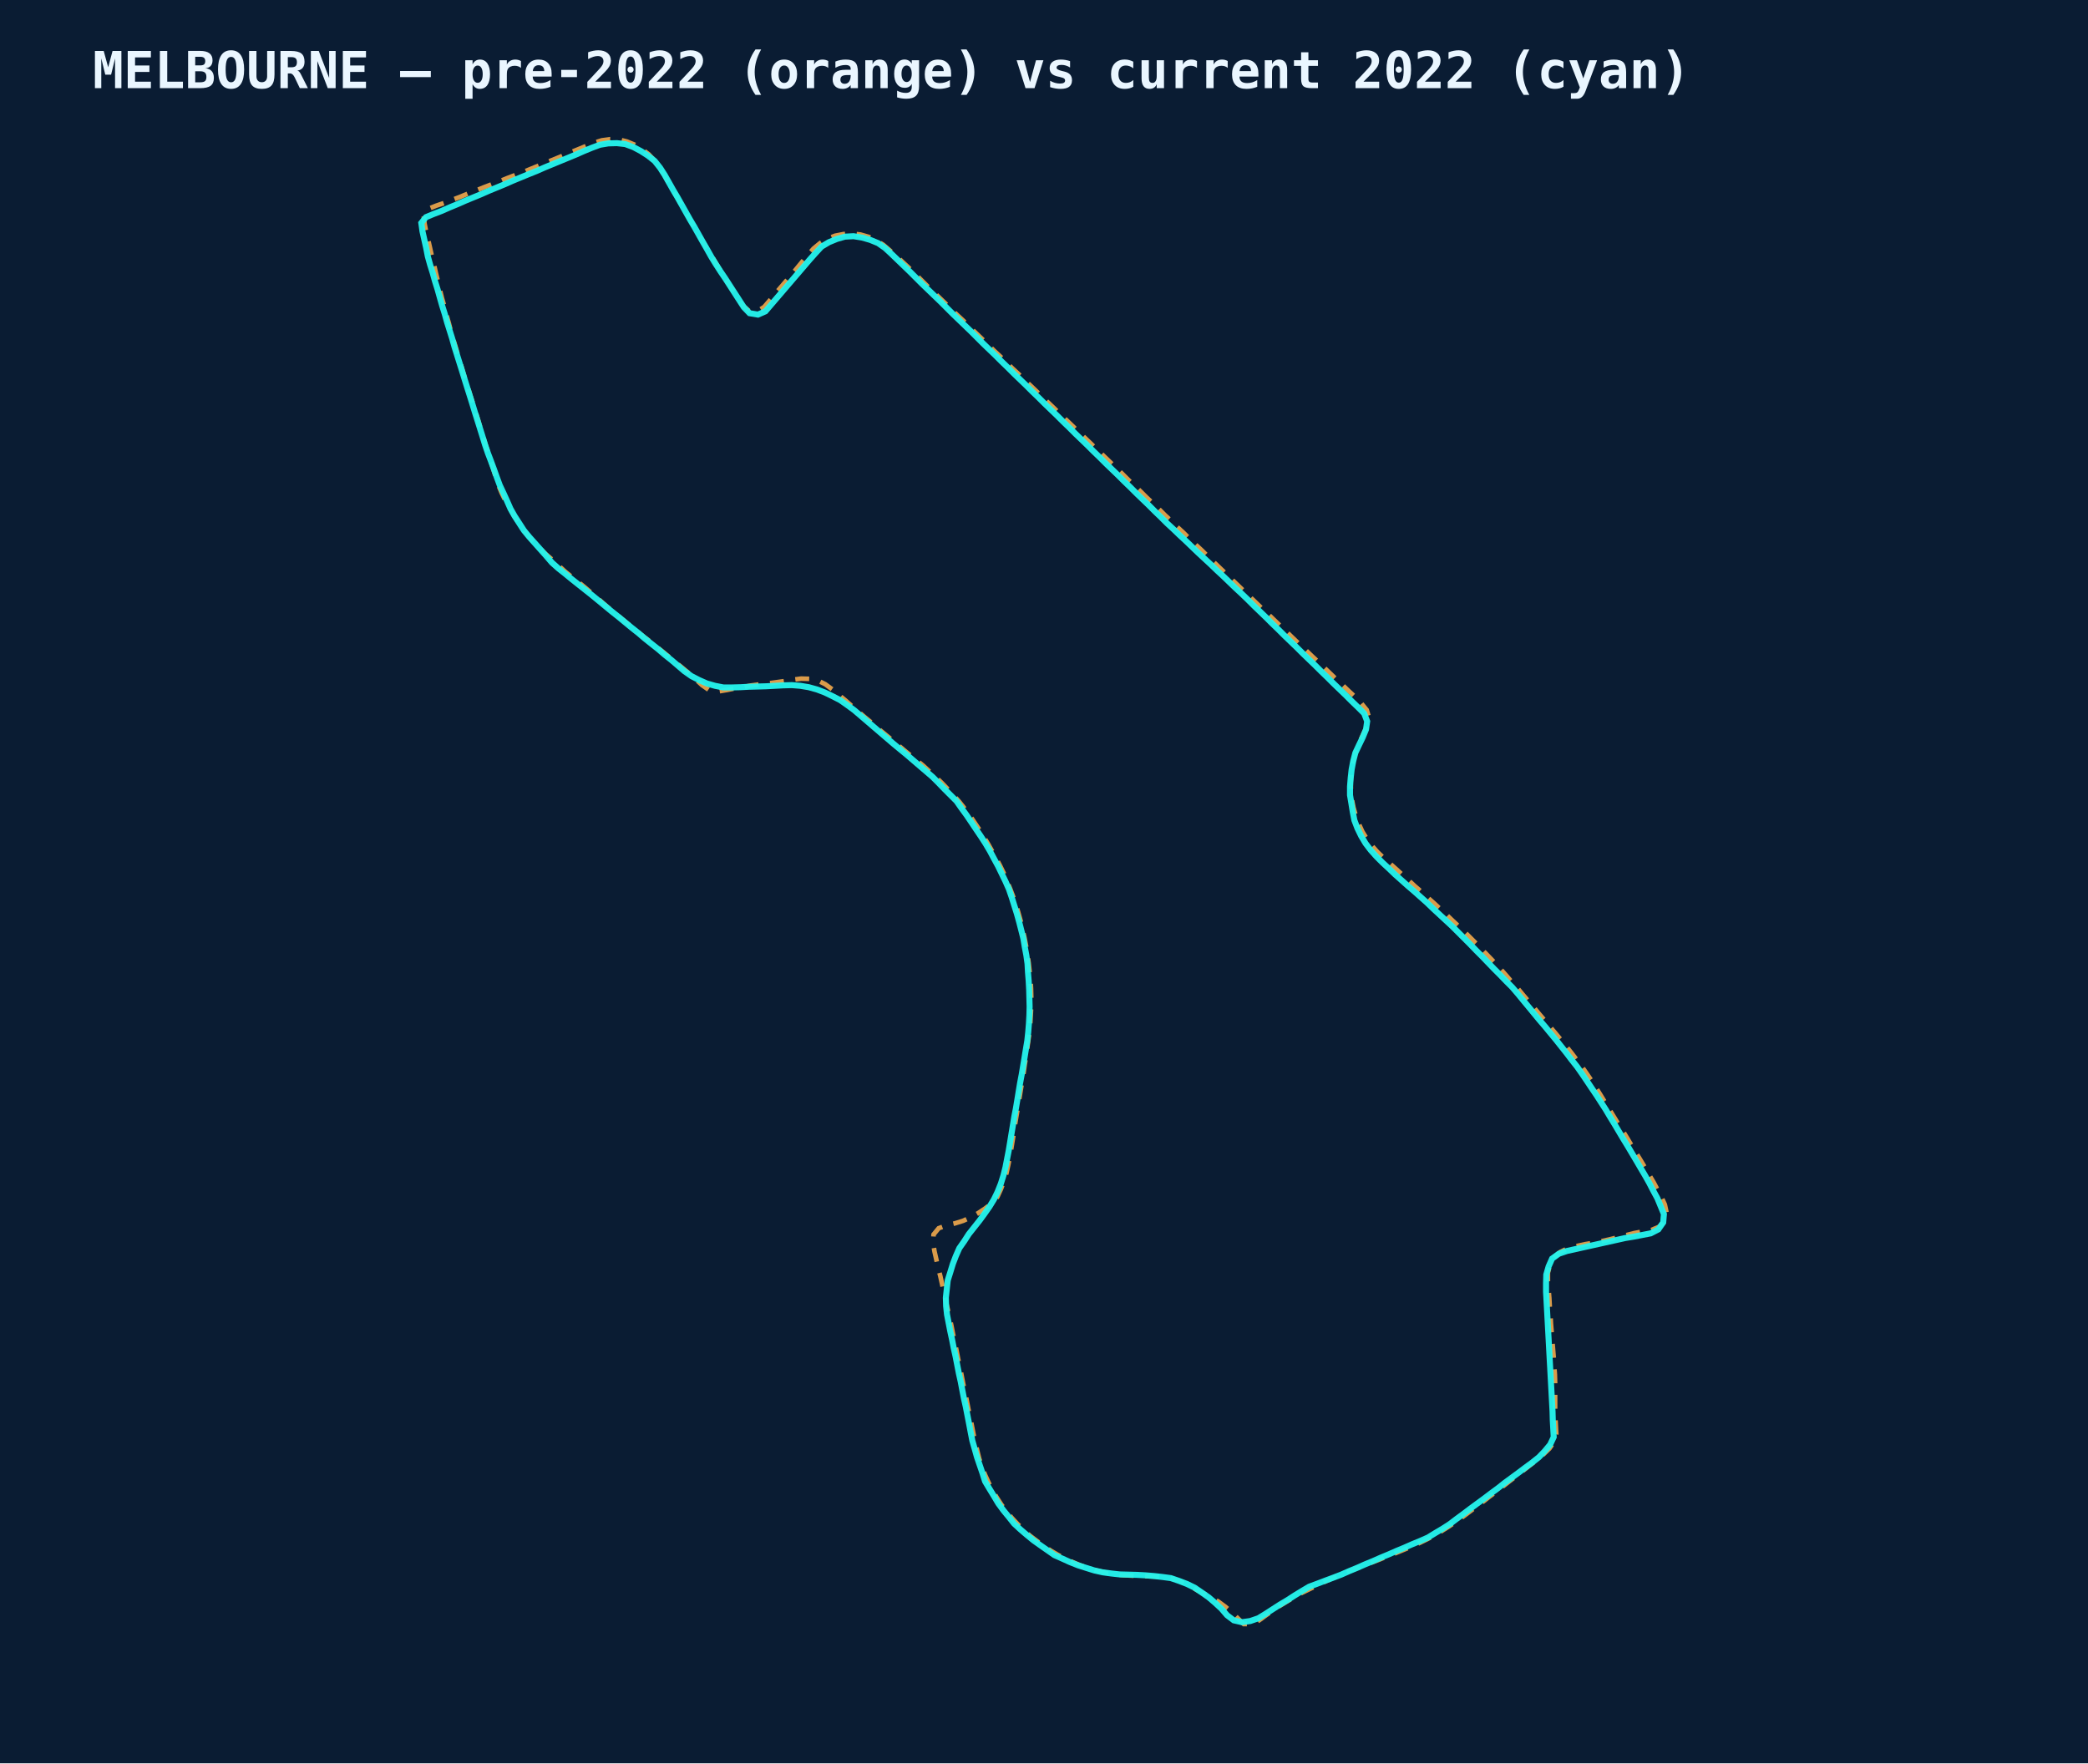
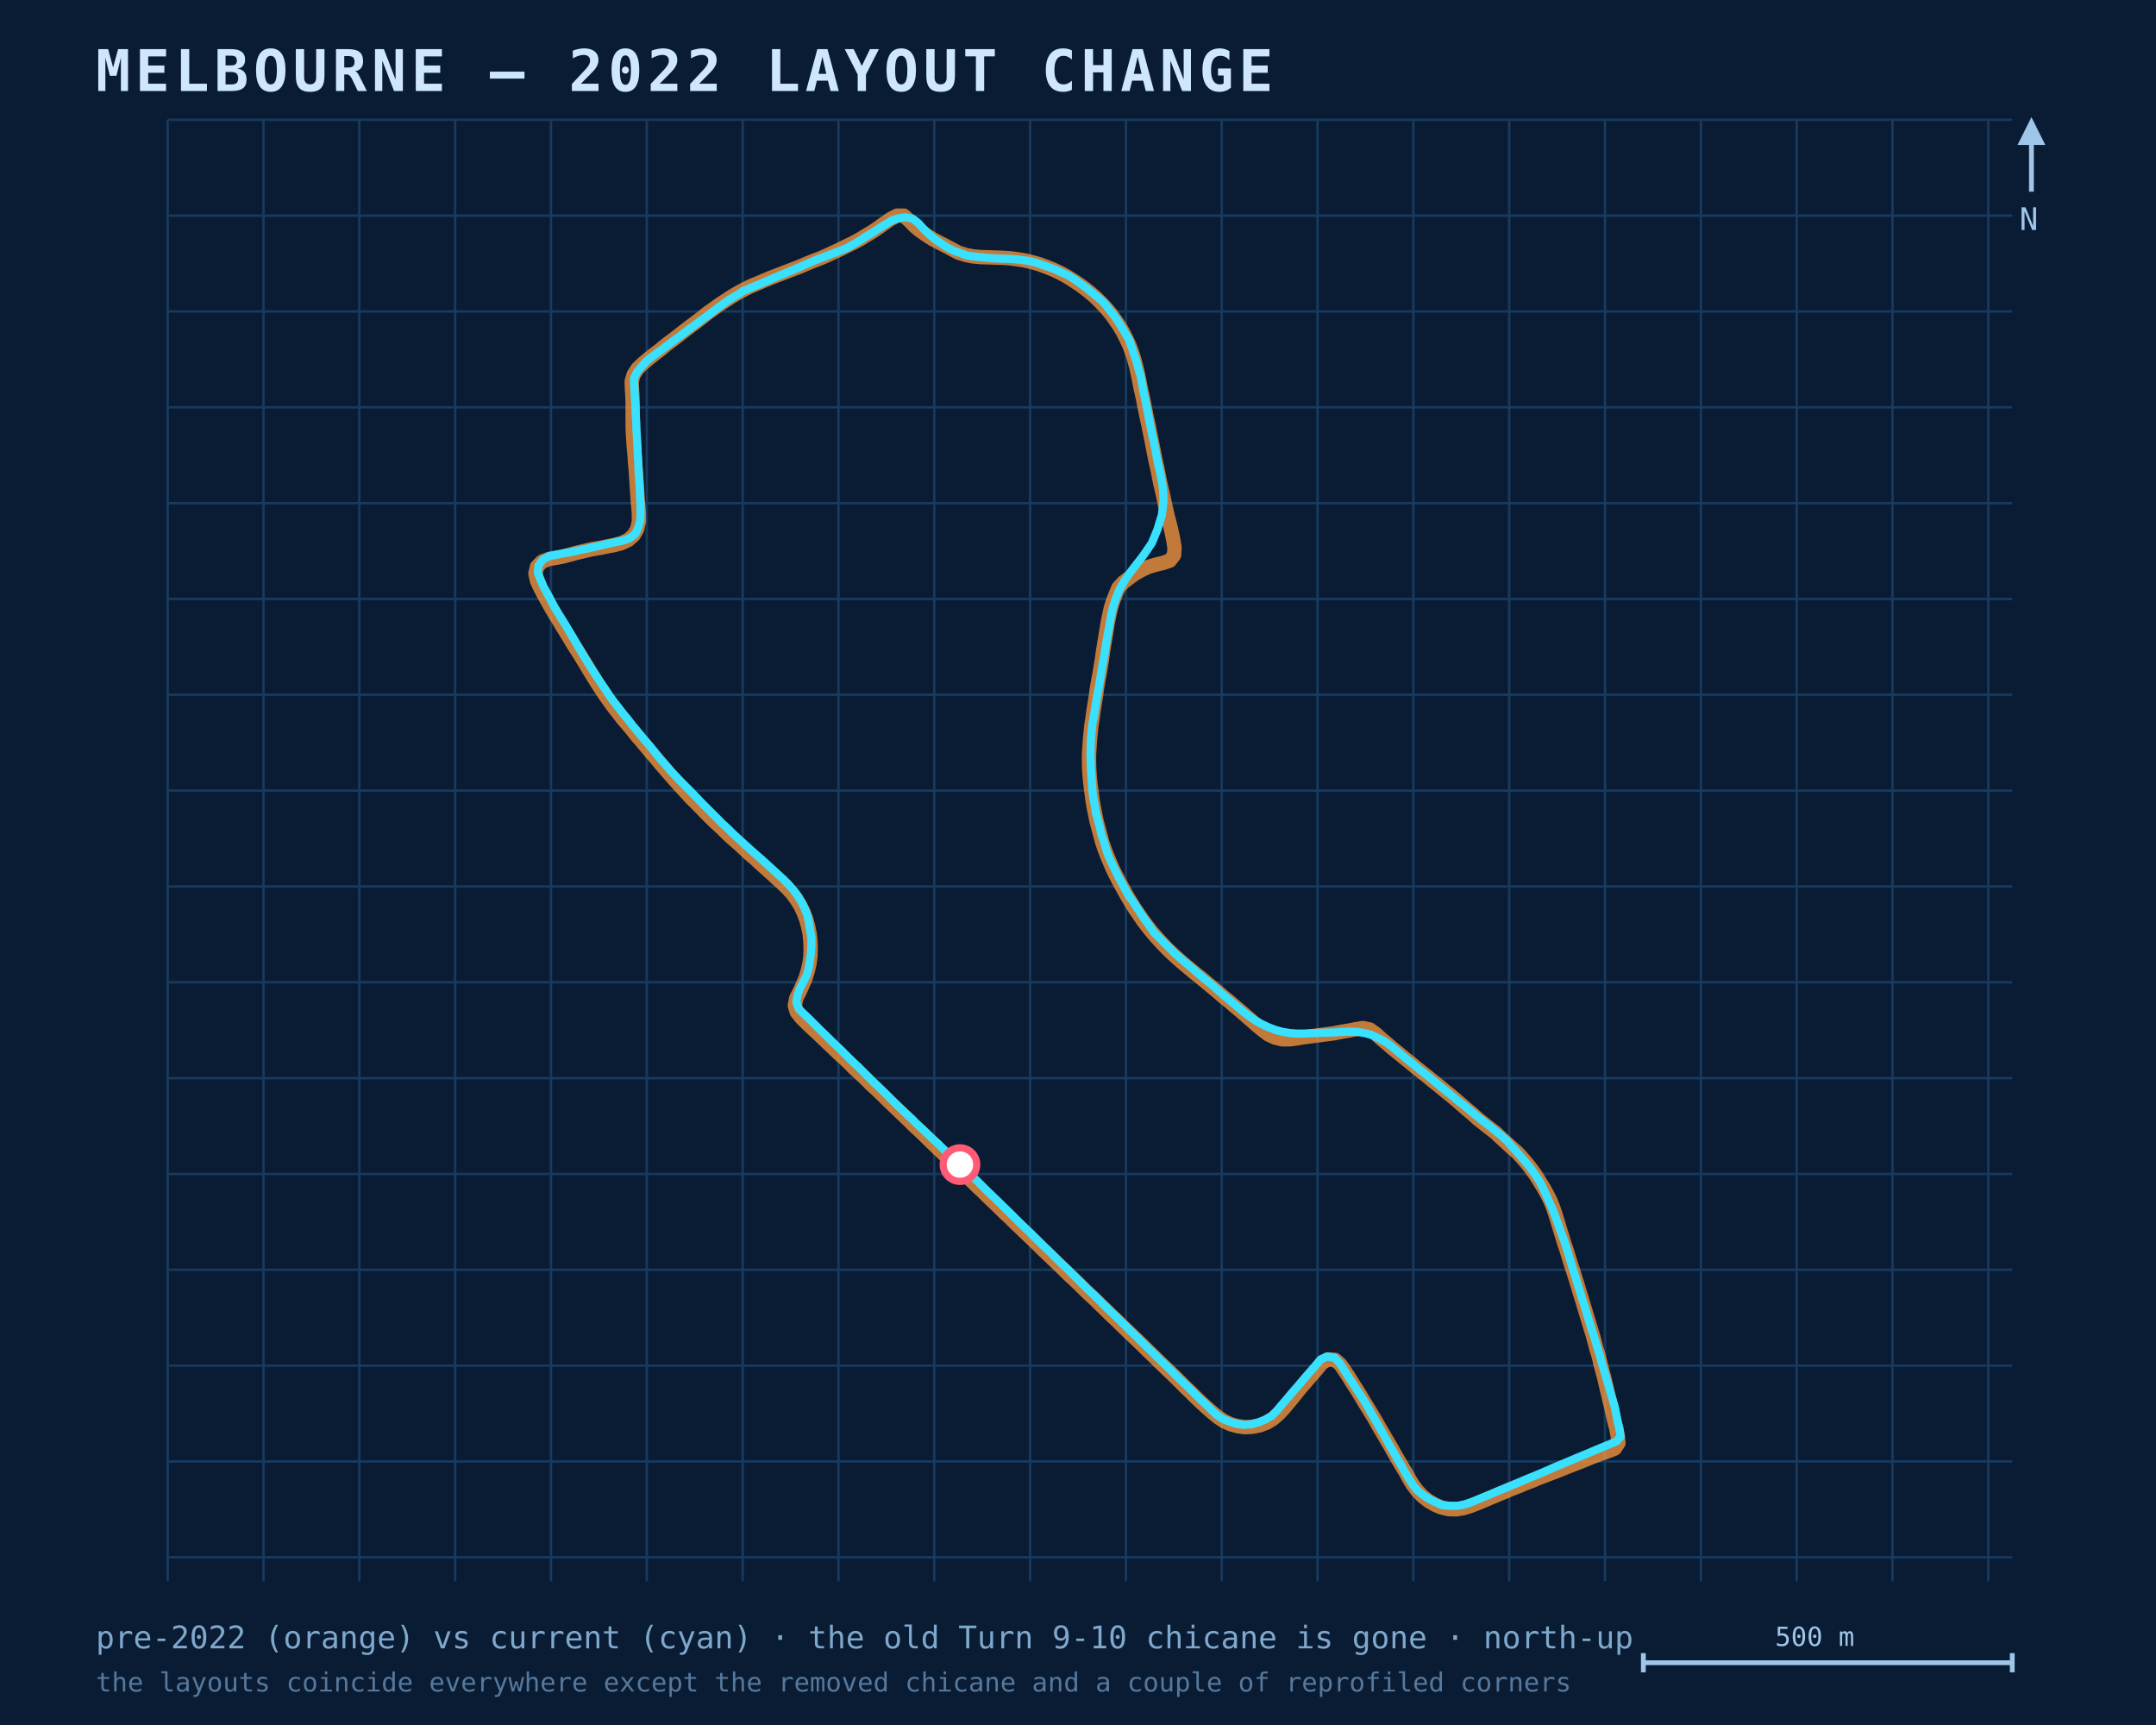
- <svg xmlns="http://www.w3.org/2000/svg" width="900" height="760" font-family="ui-monospace,monospace">
-   <rect width="900" height="760" fill="#0a1c33" />
-   <text x="40" y="38" fill="#eaf6ff" font-size="22" font-weight="bold">MELBOURNE — pre-2022 (orange) vs current 2022 (cyan)</text>
-   <path d="M491.7 211.9 L494.3 214.5 L497.0 217.0 L499.6 219.5 L502.2 222.1 L504.9 224.6 L507.5 227.2 L510.2 229.7 L512.8 232.3 L515.4 234.8 L518.1 237.3 L520.7 239.9 L523.3 242.4 L526.0 245.0 L528.6 247.5 L531.2 250.0 L533.9 252.6 L536.5 255.1 L539.1 257.6 L541.8 260.2 L544.4 262.7 L547.1 265.2 L549.7 267.7 L552.4 270.3 L555.0 272.8 L557.7 275.4 L560.3 277.9 L563.0 280.4 L565.6 282.9 L568.3 285.4 L570.9 287.9 L573.6 290.5 L576.2 293.0 L578.9 295.5 L581.5 298.0 L584.2 300.5 L586.8 303.2 L589.1 306.0 L590.1 309.3 L589.3 312.9 L587.7 316.2 L586.2 319.5 L584.8 322.9 L583.7 326.4 L582.9 329.9 L582.4 333.6 L582.2 337.2 L582.3 340.9 L582.7 344.5 L583.4 348.1 L584.4 351.6 L585.7 355.1 L587.2 358.4 L589.1 361.5 L591.3 364.5 L593.7 367.2 L596.3 369.7 L599.1 372.2 L601.8 374.6 L604.5 377.1 L607.2 379.5 L609.9 382.0 L612.7 384.4 L615.4 386.9 L618.1 389.3 L620.8 391.8 L623.5 394.3 L626.1 396.8 L628.8 399.3 L631.4 401.8 L634.0 404.4 L636.6 407.0 L639.1 409.6 L641.7 412.3 L644.2 414.9 L646.7 417.6 L649.1 420.3 L651.5 423.1 L654.0 425.8 L656.3 428.6 L658.7 431.4 L661.1 434.2 L663.4 437.0 L665.8 439.8 L668.1 442.6 L670.5 445.4 L672.8 448.2 L675.1 451.0 L677.4 453.9 L679.6 456.8 L681.8 459.7 L683.9 462.7 L686.0 465.8 L687.9 468.8 L689.9 472.0 L691.8 475.1 L693.7 478.2 L695.6 481.3 L697.5 484.4 L699.5 487.5 L701.4 490.6 L703.3 493.8 L705.2 496.9 L707.1 500.0 L709.0 503.2 L710.8 506.3 L712.7 509.5 L714.4 512.7 L716.1 515.9 L717.6 519.2 L718.4 522.9 L717.6 526.3 L715.1 528.8 L711.7 530.2 L708.1 530.8 L704.4 531.5 L700.9 532.4 L697.4 533.3 L693.8 534.2 L690.2 535.0 L686.7 535.7 L683.1 536.3 L679.5 537.1 L675.9 538.0 L672.6 539.6 L669.9 541.9 L668.1 545.0 L667.2 548.6 L667.2 552.2 L667.5 555.9 L667.8 559.5 L668.0 563.2 L668.3 566.9 L668.5 570.5 L668.8 574.1 L669.1 577.8 L669.4 581.5 L669.7 585.1 L669.9 588.7 L670.2 592.4 L670.3 596.1 L670.3 599.7 L670.3 603.4 L670.3 607.0 L670.4 610.7 L670.6 614.3 L670.8 618.0 L669.9 621.4 L667.8 624.4 L665.2 626.9 L662.4 629.3 L659.5 631.5 L656.6 633.8 L653.7 636.1 L650.8 638.3 L648.0 640.5 L645.1 642.8 L642.1 645.0 L639.3 647.2 L636.3 649.4 L633.4 651.6 L630.5 653.8 L627.5 655.9 L624.4 658.0 L621.4 659.9 L618.2 661.8 L615.0 663.5 L611.7 665.1 L608.4 666.6 L605.0 668.0 L601.6 669.4 L598.2 670.7 L594.8 672.1 L591.4 673.4 L588.0 674.7 L584.6 676.0 L581.2 677.4 L577.8 678.8 L574.4 680.2 L571.1 681.7 L567.8 683.3 L564.5 684.9 L561.2 686.5 L558.0 688.3 L554.8 690.2 L551.7 692.1 L548.7 694.1 L545.7 696.2 L542.7 698.4 L539.5 700.0 L536.1 700.0 L533.4 697.4 L530.8 694.8 L528.1 692.5 L525.1 690.3 L521.9 688.4 L518.7 686.8 L515.5 685.1 L512.3 683.2 L509.0 681.6 L505.5 680.5 L502.0 679.8 L498.3 679.5 L494.7 679.4 L491.0 679.3 L487.3 679.1 L483.7 678.9 L480.0 678.4 L476.5 677.8 L472.9 677.0 L469.4 676.0 L465.9 674.8 L462.6 673.4 L459.2 671.9 L456.0 670.2 L452.8 668.3 L449.8 666.3 L446.8 664.1 L443.9 661.9 L441.2 659.4 L438.6 656.9 L436.1 654.2 L433.8 651.4 L431.6 648.5 L429.6 645.4 L427.7 642.2 L426.1 639.0 L424.6 635.7 L423.2 632.2 L422.1 628.8 L421.2 625.2 L420.4 621.7 L419.6 618.1 L418.9 614.5 L418.2 610.9 L417.4 607.3 L416.7 603.7 L416.0 600.1 L415.2 596.6 L414.5 593.0 L413.8 589.4 L413.0 585.8 L412.3 582.2 L411.6 578.6 L410.8 575.1 L410.1 571.5 L409.3 567.9 L408.5 564.3 L407.7 560.8 L406.9 557.2 L406.1 553.6 L405.3 550.0 L404.4 546.5 L403.6 542.9 L402.8 539.4 L402.2 535.7 L402.4 532.1 L404.6 529.4 L408.1 528.1 L411.6 527.3 L415.1 526.2 L418.4 524.7 L421.6 522.9 L424.6 520.9 L427.6 518.6 L429.9 515.9 L431.4 512.6 L432.7 509.2 L433.8 505.7 L434.6 502.1 L435.3 498.5 L435.9 495.0 L436.5 491.3 L437.1 487.7 L437.6 484.1 L438.2 480.5 L438.8 476.9 L439.4 473.3 L440.0 469.6 L440.6 466.1 L441.2 462.4 L441.7 458.8 L442.3 455.2 L442.8 451.6 L443.3 448.0 L443.8 444.3 L444.1 440.7 L444.3 437.1 L444.5 433.4 L444.5 429.7 L444.4 426.0 L444.2 422.4 L443.8 418.8 L443.4 415.1 L442.9 411.5 L442.3 407.9 L441.6 404.3 L440.8 400.7 L440.0 397.2 L439.0 393.6 L438.0 390.1 L436.8 386.7 L435.5 383.3 L434.1 379.9 L432.7 376.5 L431.1 373.2 L429.4 370.0 L427.6 366.8 L425.8 363.6 L423.9 360.5 L422.0 357.4 L419.9 354.3 L417.9 351.3 L415.7 348.4 L413.4 345.5 L411.0 342.8 L408.5 340.1 L406.0 337.5 L403.3 334.9 L400.6 332.5 L397.9 330.0 L395.1 327.7 L392.2 325.4 L389.4 323.1 L386.6 320.7 L383.8 318.4 L381.0 316.1 L378.1 313.7 L375.4 311.3 L372.6 309.0 L369.8 306.6 L367.0 304.2 L364.3 301.8 L361.5 299.5 L358.7 297.1 L355.7 294.9 L352.5 293.3 L348.9 292.6 L345.3 292.5 L341.6 293.0 L338.0 293.6 L334.4 294.1 L330.8 294.6 L327.2 295.0 L323.5 295.5 L319.9 296.2 L316.3 296.8 L312.7 297.5 L309.1 298.1 L305.6 297.4 L302.6 295.3 L299.9 292.8 L297.2 290.4 L294.3 288.0 L291.5 285.7 L288.7 283.4 L285.9 281.1 L283.0 278.8 L280.2 276.5 L277.3 274.3 L274.4 272.0 L271.6 269.7 L268.7 267.3 L265.9 265.0 L263.1 262.7 L260.3 260.3 L257.6 257.9 L254.8 255.5 L252.0 253.1 L249.2 250.8 L246.3 248.6 L243.5 246.3 L240.8 243.8 L238.1 241.3 L235.3 238.9 L232.7 236.4 L230.1 233.8 L227.7 231.0 L225.5 228.1 L223.4 225.1 L221.4 222.0 L219.6 218.9 L217.8 215.7 L216.2 212.4 L214.8 209.0 L213.7 205.6 L212.6 202.1 L211.5 198.6 L210.4 195.1 L209.3 191.6 L208.2 188.1 L207.1 184.6 L206.1 181.1 L205.0 177.6 L203.9 174.1 L202.8 170.6 L201.7 167.1 L200.6 163.7 L199.5 160.1 L198.5 156.6 L197.4 153.2 L196.4 149.6 L195.3 146.1 L194.3 142.6 L193.4 139.1 L192.4 135.6 L191.5 132.0 L190.5 128.5 L189.6 124.9 L188.8 121.4 L187.9 117.8 L187.1 114.2 L186.2 110.7 L185.4 107.1 L184.6 103.6 L183.7 100.0 L183.0 96.4 L182.6 92.8 L184.4 90.1 L187.9 88.7 L191.4 87.5 L194.8 86.2 L198.2 84.9 L201.6 83.5 L205.0 82.2 L208.4 80.8 L211.8 79.5 L215.2 78.2 L218.6 76.8 L222.0 75.5 L225.4 74.2 L228.8 72.8 L232.2 71.4 L235.6 70.0 L239.0 68.6 L242.4 67.2 L245.7 65.8 L249.1 64.4 L252.5 63.0 L255.9 61.6 L259.4 60.5 L263.0 60.0 L266.6 60.1 L270.2 61.0 L273.6 62.4 L276.7 64.3 L279.6 66.5 L282.1 69.2 L284.2 72.1 L286.2 75.2 L288.0 78.4 L289.8 81.6 L291.7 84.7 L293.5 87.9 L295.4 91.1 L297.2 94.2 L299.0 97.4 L300.9 100.6 L302.7 103.7 L304.6 106.9 L306.5 110.0 L308.4 113.1 L310.3 116.3 L312.2 119.4 L314.1 122.4 L316.1 125.5 L318.1 128.6 L320.2 131.7 L322.8 134.0 L326.4 134.2 L329.4 132.3 L331.8 129.5 L334.1 126.7 L336.5 123.9 L338.9 121.1 L341.3 118.3 L343.6 115.5 L345.9 112.7 L348.3 109.8 L350.7 107.1 L353.5 104.8 L356.6 102.9 L360.0 101.6 L363.6 100.9 L367.3 100.7 L370.9 101.1 L374.4 102.1 L377.7 103.6 L380.8 105.6 L383.6 108.0 L386.4 110.4 L389.0 112.9 L391.7 115.4 L394.3 117.9 L396.9 120.5 L399.5 123.1 L402.1 125.6 L404.8 128.2 L407.4 130.7 L410.0 133.3 L412.6 135.8 L415.3 138.3 L417.9 140.9 L420.5 143.4 L423.2 146.0 L425.8 148.5 L428.4 151.1 L431.1 153.6 L433.7 156.1 L436.3 158.7 L439.0 161.2 L441.6 163.8 L444.3 166.3 L446.9 168.8 L449.5 171.4 L452.2 173.9 L454.8 176.4 L457.4 179.0 L460.1 181.5 L462.7 184.0 L465.4 186.6 L468.0 189.1 L470.6 191.6 L473.3 194.2 L475.9 196.7 L478.5 199.2 L481.2 201.8 L483.8 204.3 L486.4 206.9 L489.1 209.4 Z" fill="none" stroke="#ffb14d" stroke-width="2" stroke-dasharray="6 5" opacity="0.85" />
-   <path d="M489.8 212.6 L492.5 215.2 L495.1 217.7 L497.7 220.3 L500.4 222.9 L503.0 225.5 L505.7 228.0 L508.4 230.6 L511.1 233.1 L513.7 235.6 L516.4 238.2 L519.1 240.7 L521.8 243.2 L524.5 245.8 L527.2 248.3 L529.8 250.8 L532.5 253.4 L535.2 255.9 L537.9 258.5 L540.5 261.1 L543.1 263.6 L545.8 266.2 L548.4 268.8 L551.1 271.4 L553.7 274.0 L556.3 276.5 L559.0 279.1 L561.6 281.7 L564.3 284.3 L566.9 286.8 L569.5 289.4 L572.2 292.0 L574.8 294.6 L577.5 297.2 L580.1 299.7 L582.7 302.3 L585.4 304.9 L588.0 307.5 L589.3 310.9 L588.8 314.4 L587.4 317.8 L585.8 321.1 L584.2 324.5 L583.3 328.0 L582.6 331.7 L582.2 335.3 L581.9 339.0 L581.9 342.7 L582.5 346.3 L583.1 350.0 L583.8 353.6 L585.1 357.0 L586.7 360.3 L588.6 363.5 L590.8 366.4 L593.3 369.2 L595.9 371.8 L598.6 374.3 L601.3 376.9 L604.0 379.3 L606.8 381.8 L609.6 384.2 L612.3 386.6 L615.1 389.1 L617.8 391.7 L620.5 394.2 L623.2 396.7 L625.9 399.2 L628.5 401.8 L631.1 404.4 L633.7 407.0 L636.3 409.7 L638.9 412.3 L641.4 414.9 L644.0 417.6 L646.6 420.2 L649.2 422.9 L651.8 425.5 L654.2 428.3 L656.5 431.1 L658.9 434.0 L661.2 436.8 L663.6 439.7 L666.0 442.5 L668.3 445.3 L670.7 448.2 L673.0 451.1 L675.3 454.0 L677.5 456.9 L679.8 459.8 L681.9 462.8 L684.0 465.9 L686.0 468.9 L688.1 472.0 L690.1 475.1 L692.1 478.2 L694.0 481.4 L695.9 484.5 L697.8 487.7 L699.7 490.9 L701.6 494.0 L703.5 497.2 L705.4 500.4 L707.2 503.5 L709.1 506.7 L710.9 509.9 L712.6 513.2 L714.4 516.5 L715.8 519.9 L717.2 523.3 L716.9 526.9 L714.8 529.9 L711.5 531.6 L707.9 532.3 L704.3 533.0 L700.6 533.6 L697.0 534.4 L693.4 535.2 L689.8 536.0 L686.2 536.8 L682.6 537.6 L679.0 538.4 L675.4 539.2 L671.9 540.4 L669.0 542.5 L667.5 545.9 L666.5 549.4 L666.4 553.1 L666.4 556.8 L666.6 560.5 L666.8 564.1 L667.0 567.8 L667.2 571.5 L667.4 575.2 L667.6 578.9 L667.8 582.6 L668.0 586.3 L668.2 589.9 L668.4 593.6 L668.6 597.3 L668.8 601.0 L669.0 604.7 L669.2 608.4 L669.3 612.1 L669.5 615.7 L669.7 619.4 L668.2 622.6 L665.8 625.5 L663.3 628.1 L660.4 630.4 L657.4 632.6 L654.5 634.8 L651.5 637.0 L648.5 639.2 L645.6 641.5 L642.6 643.7 L639.7 645.9 L636.7 648.1 L633.7 650.3 L630.8 652.5 L627.8 654.7 L624.9 656.9 L621.8 658.9 L618.6 660.8 L615.5 662.7 L612.1 664.2 L608.7 665.6 L605.3 667.1 L601.9 668.5 L598.5 670.0 L595.1 671.4 L591.7 672.9 L588.3 674.3 L584.9 675.8 L581.5 677.2 L578.1 678.7 L574.7 680.0 L571.2 681.3 L567.8 682.6 L564.3 683.9 L561.1 685.8 L558.0 687.7 L554.9 689.7 L551.7 691.6 L548.6 693.6 L545.5 695.6 L542.4 697.5 L538.9 698.7 L535.3 699.2 L531.8 698.4 L528.9 696.2 L526.5 693.4 L523.8 690.9 L521.0 688.5 L518.0 686.4 L514.9 684.3 L511.6 682.7 L508.2 681.4 L504.7 680.2 L501.0 679.7 L497.4 679.3 L493.7 679.0 L490.0 678.8 L486.3 678.7 L482.6 678.6 L479.0 678.2 L475.3 677.7 L471.7 676.9 L468.2 675.8 L464.7 674.7 L461.2 673.3 L457.9 671.8 L454.5 670.3 L451.5 668.2 L448.5 666.1 L445.4 663.9 L442.6 661.6 L439.8 659.2 L437.1 656.7 L434.8 653.8 L432.5 651.0 L430.3 648.0 L428.4 644.8 L426.5 641.7 L424.6 638.5 L423.5 635.0 L422.3 631.5 L421.1 628.0 L420.1 624.4 L419.1 620.9 L418.4 617.3 L417.7 613.6 L417.0 610.0 L416.3 606.4 L415.5 602.8 L414.8 599.2 L414.1 595.5 L413.3 591.9 L412.6 588.3 L411.9 584.7 L411.1 581.1 L410.4 577.5 L409.6 573.8 L408.9 570.2 L408.2 566.6 L407.8 562.9 L407.7 559.3 L408.1 555.6 L408.5 551.9 L409.6 548.4 L410.7 544.8 L412.0 541.4 L413.5 538.0 L415.6 535.0 L417.6 531.9 L419.9 529.0 L422.2 526.1 L424.4 523.1 L426.5 520.1 L428.4 517.0 L430.0 513.7 L431.4 510.2 L432.5 506.7 L433.4 503.1 L434.1 499.5 L434.8 495.9 L435.4 492.3 L436.0 488.6 L436.6 485.0 L437.2 481.3 L437.9 477.7 L438.5 474.1 L439.1 470.4 L439.7 466.8 L440.4 463.1 L441.0 459.5 L441.6 455.9 L442.2 452.2 L442.8 448.6 L443.2 444.9 L443.5 441.2 L443.7 437.6 L443.8 433.9 L443.7 430.2 L443.6 426.5 L443.4 422.8 L443.1 419.1 L442.9 415.4 L442.4 411.8 L441.7 408.1 L441.1 404.5 L440.2 400.9 L439.3 397.4 L438.3 393.8 L437.2 390.3 L436.1 386.8 L434.9 383.3 L433.4 379.9 L431.8 376.6 L430.2 373.3 L428.4 370.0 L426.7 366.8 L424.8 363.6 L422.8 360.5 L420.7 357.4 L418.7 354.4 L416.6 351.3 L414.4 348.3 L412.3 345.3 L409.7 342.7 L407.1 340.1 L404.5 337.4 L401.9 334.8 L399.1 332.4 L396.3 330.0 L393.5 327.6 L390.7 325.2 L387.9 322.9 L385.0 320.5 L382.2 318.1 L379.4 315.7 L376.6 313.3 L373.8 310.9 L371.0 308.5 L368.2 306.1 L365.2 303.9 L362.2 301.8 L358.9 300.1 L355.6 298.5 L352.2 297.2 L348.6 296.2 L345.0 295.6 L341.3 295.3 L337.6 295.4 L333.9 295.6 L330.2 295.8 L326.6 295.9 L322.9 296.0 L319.2 296.2 L315.5 296.3 L311.8 296.3 L308.2 295.6 L304.7 294.6 L301.3 293.1 L298.0 291.4 L295.0 289.3 L292.2 286.9 L289.4 284.5 L286.5 282.2 L283.7 279.8 L280.8 277.5 L277.9 275.2 L275.1 272.8 L272.2 270.5 L269.4 268.2 L266.5 265.8 L263.6 263.5 L260.8 261.2 L257.9 258.8 L255.1 256.5 L252.2 254.2 L249.3 251.9 L246.4 249.6 L243.6 247.3 L240.7 245.0 L237.9 242.5 L235.5 239.7 L233.1 237.0 L230.6 234.2 L228.1 231.4 L225.8 228.6 L223.8 225.5 L221.8 222.4 L220.0 219.2 L218.5 215.8 L217.0 212.5 L215.4 209.1 L214.1 205.6 L212.9 202.2 L211.6 198.7 L210.3 195.3 L209.1 191.8 L208.0 188.2 L206.9 184.7 L205.8 181.2 L204.7 177.7 L203.6 174.1 L202.5 170.6 L201.4 167.1 L200.3 163.6 L199.2 160.0 L198.1 156.5 L197.0 153.0 L195.9 149.5 L194.9 145.9 L193.8 142.4 L192.7 138.9 L191.7 135.3 L190.6 131.8 L189.6 128.3 L188.6 124.7 L187.5 121.2 L186.5 117.6 L185.4 114.1 L184.4 110.5 L183.7 106.9 L182.9 103.3 L182.1 99.7 L181.6 96.1 L183.6 93.6 L187.0 92.2 L190.4 90.9 L193.8 89.4 L197.2 88.0 L200.6 86.5 L204.0 85.1 L207.4 83.7 L210.8 82.2 L214.2 80.8 L217.6 79.4 L221.0 77.9 L224.4 76.5 L227.8 75.1 L231.3 73.7 L234.7 72.2 L238.1 70.8 L241.5 69.4 L244.9 68.0 L248.3 66.6 L251.7 65.1 L255.1 63.7 L258.6 62.4 L262.2 61.8 L265.9 61.7 L269.5 62.1 L273.0 63.4 L276.2 65.1 L279.3 67.1 L282.2 69.4 L284.5 72.3 L286.5 75.4 L288.3 78.6 L290.1 81.8 L292.0 85.0 L293.8 88.2 L295.6 91.4 L297.4 94.6 L299.3 97.8 L301.1 101.0 L302.9 104.2 L304.8 107.5 L306.6 110.7 L308.5 113.8 L310.5 116.9 L312.6 120.0 L314.6 123.1 L316.6 126.2 L318.6 129.3 L320.6 132.4 L323.1 135.0 L326.7 135.6 L329.9 134.2 L332.3 131.4 L334.7 128.6 L337.1 125.8 L339.5 123.0 L341.9 120.2 L344.3 117.4 L346.7 114.6 L349.1 111.8 L351.6 109.0 L354.1 106.3 L357.3 104.4 L360.7 103.0 L364.2 102.0 L367.9 101.8 L371.6 102.4 L375.1 103.4 L378.5 104.8 L381.5 106.9 L384.2 109.4 L386.9 112.0 L389.5 114.5 L392.2 117.1 L394.8 119.7 L397.4 122.3 L400.1 124.9 L402.7 127.4 L405.4 130.0 L408.0 132.6 L410.6 135.2 L413.3 137.8 L415.9 140.3 L418.6 142.9 L421.2 145.5 L423.8 148.1 L426.5 150.7 L429.1 153.2 L431.7 155.8 L434.4 158.4 L437.0 161.0 L439.7 163.6 L442.3 166.1 L444.9 168.7 L447.6 171.3 L450.2 173.9 L452.9 176.5 L455.5 179.0 L458.1 181.6 L460.8 184.2 L463.4 186.8 L466.1 189.4 L468.7 191.9 L471.3 194.5 L474.0 197.1 L476.6 199.7 L479.3 202.3 L481.9 204.8 L484.5 207.4 L487.2 210.0 Z" fill="none" stroke="#25f4ee" stroke-width="2.6" opacity="0.95" />
+ <svg xmlns="http://www.w3.org/2000/svg" width="900" height="720" viewBox="0 0 900 720" font-family="ui-monospace,Menlo,monospace">
+   <rect width="900" height="720" fill="#0a1c33" />
+   <g stroke="#173a5e" stroke-width="1">
+     <line x1="70" y1="50" x2="70" y2="660" />
+     <line x1="110" y1="50" x2="110" y2="660" />
+     <line x1="150" y1="50" x2="150" y2="660" />
+     <line x1="190" y1="50" x2="190" y2="660" />
+     <line x1="230" y1="50" x2="230" y2="660" />
+     <line x1="270" y1="50" x2="270" y2="660" />
+     <line x1="310" y1="50" x2="310" y2="660" />
+     <line x1="350" y1="50" x2="350" y2="660" />
+     <line x1="390" y1="50" x2="390" y2="660" />
+     <line x1="430" y1="50" x2="430" y2="660" />
+     <line x1="470" y1="50" x2="470" y2="660" />
+     <line x1="510" y1="50" x2="510" y2="660" />
+     <line x1="550" y1="50" x2="550" y2="660" />
+     <line x1="590" y1="50" x2="590" y2="660" />
+     <line x1="630" y1="50" x2="630" y2="660" />
+     <line x1="670" y1="50" x2="670" y2="660" />
+     <line x1="710" y1="50" x2="710" y2="660" />
+     <line x1="750" y1="50" x2="750" y2="660" />
+     <line x1="790" y1="50" x2="790" y2="660" />
+     <line x1="830" y1="50" x2="830" y2="660" />
+     <line x1="70" y1="50" x2="840" y2="50" />
+     <line x1="70" y1="90" x2="840" y2="90" />
+     <line x1="70" y1="130" x2="840" y2="130" />
+     <line x1="70" y1="170" x2="840" y2="170" />
+     <line x1="70" y1="210" x2="840" y2="210" />
+     <line x1="70" y1="250" x2="840" y2="250" />
+     <line x1="70" y1="290" x2="840" y2="290" />
+     <line x1="70" y1="330" x2="840" y2="330" />
+     <line x1="70" y1="370" x2="840" y2="370" />
+     <line x1="70" y1="410" x2="840" y2="410" />
+     <line x1="70" y1="450" x2="840" y2="450" />
+     <line x1="70" y1="490" x2="840" y2="490" />
+     <line x1="70" y1="530" x2="840" y2="530" />
+     <line x1="70" y1="570" x2="840" y2="570" />
+     <line x1="70" y1="610" x2="840" y2="610" />
+     <line x1="70" y1="650" x2="840" y2="650" />
+   </g>
+   <text x="40" y="38" fill="#cfe6ff" font-size="24" font-weight="bold" letter-spacing="2">MELBOURNE — 2022 LAYOUT CHANGE</text>
+   <text x="40" y="688" fill="#7fa8cc" font-size="13">pre-2022 (orange) vs current (cyan) · the old Turn 9-10 chicane is gone · north-up</text>
+   <text x="40" y="706" fill="#56789c" font-size="11">the layouts coincide everywhere except the removed chicane and a couple of reprofiled corners</text>
+   <g transform="translate(848,66)" stroke="#9fc6e8" fill="#9fc6e8">
+     <line x1="0" y1="14" x2="0" y2="-12" stroke-width="2" />
+     <path d="M-5 -6 L0 -16 L5 -6 Z" />
+     <text x="-5" y="30" font-size="13" stroke="none">N</text>
+   </g>
+   <g transform="translate(686,694)">
+     <line x1="0" y1="0" x2="154" y2="0" stroke="#9fc6e8" stroke-width="2" />
+     <line x1="0" y1="-4" x2="0" y2="4" stroke="#9fc6e8" stroke-width="2" />
+     <line x1="154" y1="-4" x2="154" y2="4" stroke="#9fc6e8" stroke-width="2" />
+     <text x="55" y="-7" fill="#9fc6e8" font-size="11">500 m</text>
+   </g>
+   <path d="M399.2 486.8 L397.0 484.6 L394.8 482.5 L392.6 480.4 L390.3 478.2 L388.1 476.1 L385.9 473.9 L383.7 471.8 L381.4 469.7 L379.2 467.5 L377.0 465.4 L374.8 463.3 L372.5 461.1 L370.3 459.0 L368.1 456.8 L365.9 454.7 L363.6 452.6 L361.4 450.4 L359.2 448.3 L356.9 446.2 L354.7 444.0 L352.5 441.9 L350.2 439.8 L348.0 437.7 L345.7 435.5 L343.5 433.4 L341.3 431.3 L339.0 429.2 L336.8 427.1 L334.5 424.8 L332.6 422.4 L331.8 419.7 L332.4 416.6 L333.8 413.9 L335.1 411.0 L336.3 408.2 L337.2 405.2 L337.9 402.2 L338.3 399.2 L338.4 396.1 L338.3 393.0 L338.0 389.9 L337.4 386.9 L336.6 383.9 L335.5 381.0 L334.2 378.2 L332.6 375.6 L330.8 373.1 L328.7 370.8 L326.5 368.7 L324.2 366.6 L321.9 364.5 L319.7 362.5 L317.3 360.4 L315.1 358.3 L312.7 356.3 L310.5 354.2 L308.2 352.1 L305.9 350.1 L303.6 348.0 L301.4 345.8 L299.1 343.7 L296.9 341.6 L294.7 339.4 L292.6 337.2 L290.4 335.0 L288.2 332.8 L286.1 330.5 L284.0 328.2 L282.0 326.0 L279.9 323.6 L277.9 321.3 L275.9 319.0 L273.9 316.6 L271.9 314.3 L269.9 311.9 L267.9 309.5 L265.9 307.2 L264.0 304.8 L262.0 302.4 L260.0 300.1 L258.1 297.6 L256.2 295.2 L254.4 292.7 L252.6 290.2 L250.9 287.6 L249.2 285.0 L247.6 282.4 L246.0 279.8 L244.4 277.1 L242.8 274.5 L241.2 271.9 L239.5 269.3 L237.9 266.6 L236.3 264.0 L234.7 261.4 L233.1 258.7 L231.5 256.1 L229.9 253.4 L228.4 250.7 L226.9 248.0 L225.5 245.3 L224.2 242.5 L223.5 239.4 L224.2 236.5 L226.3 234.4 L229.2 233.3 L232.3 232.8 L235.3 232.2 L238.3 231.4 L241.2 230.6 L244.3 229.9 L247.3 229.2 L250.3 228.7 L253.3 228.1 L256.4 227.5 L259.4 226.7 L262.2 225.4 L264.5 223.4 L266.0 220.8 L266.7 217.7 L266.7 214.7 L266.5 211.6 L266.2 208.5 L266.0 205.4 L265.8 202.3 L265.6 199.3 L265.4 196.2 L265.1 193.1 L264.9 190.0 L264.6 187.0 L264.4 183.9 L264.2 180.8 L264.1 177.7 L264.1 174.6 L264.1 171.5 L264.1 168.4 L264.0 165.4 L263.8 162.3 L263.7 159.2 L264.5 156.4 L266.2 153.8 L268.4 151.7 L270.8 149.7 L273.2 147.8 L275.7 145.9 L278.1 143.9 L280.5 142.1 L283.0 140.2 L285.4 138.3 L287.9 136.4 L290.3 134.6 L292.8 132.7 L295.2 130.8 L297.7 129.0 L300.2 127.2 L302.8 125.5 L305.4 123.8 L308.1 122.2 L310.7 120.8 L313.5 119.4 L316.4 118.2 L319.2 117.0 L322.1 115.8 L325.0 114.7 L327.8 113.6 L330.7 112.5 L333.6 111.4 L336.4 110.2 L339.3 109.0 L342.2 107.9 L345.0 106.7 L347.8 105.4 L350.6 104.1 L353.4 102.7 L356.1 101.4 L358.9 99.9 L361.5 98.3 L364.2 96.7 L366.7 95.0 L369.2 93.2 L371.8 91.4 L374.5 90.0 L377.3 90.0 L379.7 92.2 L381.8 94.4 L384.1 96.3 L386.7 98.1 L389.3 99.8 L392.0 101.2 L394.7 102.6 L397.5 104.1 L400.2 105.5 L403.1 106.4 L406.1 107.0 L409.2 107.3 L412.3 107.4 L415.4 107.5 L418.5 107.6 L421.6 107.8 L424.6 108.2 L427.7 108.7 L430.7 109.4 L433.6 110.2 L436.6 111.3 L439.4 112.4 L442.2 113.7 L445.0 115.2 L447.6 116.8 L450.2 118.5 L452.7 120.3 L455.1 122.2 L457.4 124.2 L459.6 126.4 L461.7 128.6 L463.7 131.0 L465.5 133.5 L467.2 136.0 L468.8 138.7 L470.2 141.5 L471.5 144.3 L472.6 147.2 L473.5 150.1 L474.3 153.1 L475.0 156.1 L475.6 159.1 L476.2 162.2 L476.9 165.2 L477.5 168.2 L478.1 171.2 L478.7 174.2 L479.4 177.3 L480.0 180.3 L480.6 183.3 L481.2 186.3 L481.8 189.4 L482.4 192.4 L483.1 195.4 L483.7 198.4 L484.3 201.5 L485.0 204.5 L485.7 207.5 L486.3 210.5 L487.0 213.5 L487.7 216.5 L488.5 219.5 L489.2 222.5 L489.8 225.5 L490.3 228.6 L490.1 231.7 L488.3 234.0 L485.4 235.0 L482.4 235.7 L479.4 236.6 L476.6 237.9 L473.9 239.4 L471.4 241.2 L468.9 243.1 L466.9 245.3 L465.7 248.1 L464.6 251.0 L463.7 253.9 L463.0 257.0 L462.4 260.0 L461.9 263.0 L461.4 266.1 L460.9 269.1 L460.4 272.2 L460.0 275.2 L459.5 278.3 L459.0 281.3 L458.4 284.4 L457.9 287.4 L457.5 290.4 L457.0 293.5 L456.5 296.6 L456.1 299.6 L455.6 302.7 L455.3 305.7 L455.0 308.8 L454.8 311.9 L454.6 314.9 L454.6 318.1 L454.7 321.1 L454.9 324.2 L455.2 327.3 L455.6 330.3 L456.0 333.4 L456.5 336.5 L457.1 339.5 L457.7 342.5 L458.5 345.5 L459.3 348.5 L460.1 351.5 L461.1 354.4 L462.2 357.3 L463.4 360.1 L464.6 362.9 L466.0 365.7 L467.4 368.4 L468.9 371.1 L470.4 373.8 L472.0 376.5 L473.6 379.1 L475.4 381.7 L477.1 384.2 L479.0 386.7 L480.9 389.1 L482.9 391.4 L485.0 393.7 L487.1 395.9 L489.4 398.1 L491.6 400.1 L494.0 402.2 L496.3 404.1 L498.7 406.1 L501.1 408.0 L503.5 410.0 L505.9 412.0 L508.2 413.9 L510.6 416.0 L513.0 417.9 L515.3 419.9 L517.7 421.9 L520.0 423.9 L522.3 425.9 L524.7 428.0 L527.0 429.9 L529.5 431.8 L532.3 433.1 L535.3 433.8 L538.4 433.8 L541.4 433.4 L544.5 432.9 L547.5 432.5 L550.6 432.1 L553.6 431.7 L556.7 431.3 L559.8 430.7 L562.8 430.2 L565.8 429.6 L568.9 429.1 L571.8 429.7 L574.3 431.5 L576.6 433.6 L579.0 435.6 L581.3 437.6 L583.7 439.5 L586.1 441.5 L588.5 443.4 L590.9 445.4 L593.3 447.3 L595.7 449.2 L598.1 451.2 L600.5 453.1 L602.9 455.1 L605.3 457.0 L607.7 459.0 L610.0 461.0 L612.3 463.0 L614.7 465.0 L617.0 467.1 L619.4 469.0 L621.8 470.9 L624.3 472.8 L626.5 474.9 L628.8 477.0 L631.1 479.1 L633.4 481.1 L635.5 483.4 L637.5 485.7 L639.4 488.2 L641.2 490.7 L642.8 493.3 L644.4 495.9 L645.9 498.6 L647.3 501.4 L648.4 504.2 L649.4 507.2 L650.3 510.1 L651.2 513.1 L652.1 516.0 L653.0 519.0 L654.0 521.9 L654.9 524.9 L655.8 527.8 L656.8 530.8 L657.7 533.7 L658.6 536.6 L659.5 539.6 L660.4 542.5 L661.3 545.5 L662.2 548.5 L663.1 551.4 L664.0 554.4 L664.9 557.3 L665.7 560.3 L666.5 563.3 L667.4 566.2 L668.1 569.2 L668.9 572.2 L669.7 575.2 L670.4 578.2 L671.1 581.2 L671.8 584.2 L672.6 587.2 L673.2 590.2 L673.9 593.2 L674.7 596.2 L675.3 599.3 L675.6 602.3 L674.1 604.6 L671.1 605.8 L668.2 606.8 L665.3 607.9 L662.5 609.0 L659.6 610.2 L656.7 611.3 L653.9 612.4 L651.0 613.6 L648.1 614.7 L645.2 615.8 L642.3 616.9 L639.5 618.1 L636.6 619.2 L633.8 620.4 L630.9 621.5 L628.1 622.7 L625.2 623.9 L622.3 625.1 L619.5 626.3 L616.6 627.5 L613.8 628.6 L610.8 629.5 L607.8 630.0 L604.8 629.9 L601.7 629.2 L598.9 628.0 L596.2 626.4 L593.8 624.5 L591.7 622.3 L589.8 619.8 L588.2 617.2 L586.7 614.4 L585.1 611.8 L583.5 609.1 L582.0 606.5 L580.5 603.8 L578.9 601.1 L577.4 598.5 L575.8 595.8 L574.3 593.1 L572.7 590.4 L571.1 587.8 L569.5 585.2 L567.9 582.5 L566.3 579.9 L564.6 577.3 L563.0 574.7 L561.3 572.1 L559.5 569.5 L557.3 567.6 L554.3 567.4 L551.7 569.0 L549.8 571.4 L547.8 573.7 L545.7 576.1 L543.7 578.4 L541.7 580.8 L539.8 583.2 L537.8 585.6 L535.8 588.0 L533.7 590.2 L531.4 592.2 L528.8 593.8 L525.9 594.9 L522.9 595.5 L519.8 595.7 L516.8 595.3 L513.8 594.5 L511.0 593.2 L508.4 591.5 L506.0 589.5 L503.7 587.5 L501.4 585.4 L499.2 583.3 L497.0 581.1 L494.8 579.0 L492.6 576.8 L490.4 574.6 L488.2 572.5 L485.9 570.3 L483.7 568.2 L481.5 566.0 L479.3 563.9 L477.1 561.7 L474.9 559.6 L472.6 557.4 L470.4 555.3 L468.2 553.2 L466.0 551.0 L463.7 548.9 L461.5 546.7 L459.3 544.6 L457.1 542.4 L454.8 540.3 L452.6 538.2 L450.4 536.0 L448.2 533.9 L445.9 531.8 L443.7 529.6 L441.5 527.5 L439.3 525.4 L437.0 523.2 L434.8 521.1 L432.6 518.9 L430.4 516.8 L428.1 514.6 L425.9 512.5 L423.7 510.4 L421.5 508.2 L419.2 506.1 L417.0 503.9 L414.8 501.8 L412.6 499.7 L410.4 497.5 L408.1 495.4 L405.9 493.2 L403.7 491.1 L401.4 488.9 Z" fill="none" stroke="#ff9a3c" stroke-width="6" stroke-linejoin="round" opacity="0.75" />
+   <path d="M400.7 486.1 L398.5 484.0 L396.2 481.8 L393.9 479.7 L391.7 477.5 L389.4 475.4 L387.2 473.3 L384.9 471.1 L382.6 469.0 L380.4 466.8 L378.1 464.7 L375.9 462.6 L373.6 460.4 L371.4 458.2 L369.2 456.0 L366.9 453.8 L364.7 451.7 L362.5 449.5 L360.3 447.3 L358.1 445.1 L355.8 443.0 L353.6 440.8 L351.4 438.6 L349.1 436.4 L346.9 434.3 L344.7 432.1 L342.4 429.9 L340.2 427.7 L338.0 425.5 L335.8 423.4 L333.5 421.2 L332.4 418.3 L332.9 415.3 L334.0 412.4 L335.4 409.7 L336.8 406.9 L337.6 403.9 L338.1 400.8 L338.5 397.7 L338.7 394.6 L338.7 391.5 L338.2 388.4 L337.7 385.3 L337.1 382.3 L336.0 379.4 L334.6 376.6 L333.0 373.9 L331.1 371.4 L329.1 369.1 L326.9 366.9 L324.6 364.8 L322.3 362.7 L320.0 360.6 L317.7 358.5 L315.4 356.5 L313.0 354.4 L310.7 352.3 L308.4 350.2 L306.1 348.1 L303.9 345.9 L301.6 343.8 L299.4 341.6 L297.2 339.4 L295.0 337.2 L292.8 335.0 L290.7 332.8 L288.5 330.5 L286.3 328.3 L284.1 326.1 L281.9 323.8 L279.8 321.6 L277.8 319.2 L275.7 316.9 L273.7 314.4 L271.8 312.0 L269.8 309.7 L267.8 307.3 L265.8 304.9 L263.8 302.5 L261.9 300.0 L259.9 297.6 L258.0 295.1 L256.1 292.7 L254.3 290.2 L252.6 287.6 L250.8 285.0 L249.1 282.4 L247.4 279.8 L245.7 277.1 L244.1 274.5 L242.5 271.8 L240.9 269.1 L239.4 266.5 L237.8 263.8 L236.2 261.1 L234.5 258.4 L232.9 255.8 L231.3 253.1 L229.9 250.4 L228.4 247.6 L226.9 244.9 L225.7 242.0 L224.5 239.1 L224.8 236.0 L226.6 233.6 L229.3 232.1 L232.4 231.5 L235.4 230.9 L238.5 230.4 L241.6 229.7 L244.6 229.1 L247.6 228.4 L250.7 227.7 L253.7 227.0 L256.8 226.3 L259.8 225.7 L262.8 224.7 L265.2 222.9 L266.5 220.0 L267.3 217.1 L267.4 214.0 L267.4 210.9 L267.2 207.7 L267.1 204.6 L266.9 201.5 L266.7 198.4 L266.5 195.3 L266.4 192.2 L266.2 189.1 L266.1 186.0 L265.9 182.9 L265.7 179.7 L265.6 176.6 L265.4 173.5 L265.3 170.4 L265.1 167.3 L264.9 164.2 L264.8 161.1 L264.6 158.0 L265.9 155.3 L267.9 152.9 L270.0 150.6 L272.5 148.7 L275.0 146.8 L277.5 145.0 L280.0 143.1 L282.5 141.3 L285.0 139.4 L287.5 137.5 L290.0 135.7 L292.5 133.8 L295.0 132.0 L297.5 130.1 L300.0 128.2 L302.5 126.4 L305.0 124.7 L307.7 123.1 L310.4 121.4 L313.2 120.2 L316.1 119.0 L319.0 117.8 L321.9 116.5 L324.7 115.3 L327.6 114.1 L330.4 112.9 L333.3 111.7 L336.2 110.4 L339.0 109.2 L341.9 108.0 L344.8 106.9 L347.7 105.8 L350.6 104.7 L353.5 103.5 L356.2 102.0 L358.9 100.4 L361.5 98.7 L364.2 97.1 L366.8 95.4 L369.4 93.8 L372.1 92.1 L375.0 91.1 L378.0 90.7 L381.0 91.3 L383.4 93.2 L385.5 95.5 L387.7 97.7 L390.1 99.7 L392.6 101.4 L395.2 103.2 L398.0 104.6 L400.9 105.6 L403.8 106.7 L406.9 107.1 L410.0 107.4 L413.1 107.7 L416.2 107.9 L419.3 108.0 L422.5 108.1 L425.5 108.4 L428.6 108.8 L431.7 109.4 L434.6 110.4 L437.6 111.4 L440.5 112.5 L443.3 113.8 L446.2 115.1 L448.8 116.8 L451.3 118.6 L453.8 120.4 L456.2 122.4 L458.6 124.4 L460.9 126.5 L462.8 128.9 L464.8 131.4 L466.6 133.9 L468.2 136.6 L469.8 139.2 L471.4 141.9 L472.4 144.9 L473.4 147.8 L474.4 150.8 L475.2 153.8 L476.1 156.8 L476.7 159.8 L477.2 162.9 L477.9 165.9 L478.5 169.0 L479.1 172.0 L479.7 175.1 L480.3 178.1 L480.9 181.2 L481.6 184.2 L482.2 187.3 L482.8 190.4 L483.4 193.4 L484.1 196.4 L484.7 199.5 L485.3 202.5 L485.6 205.6 L485.7 208.8 L485.4 211.8 L485.0 215.0 L484.1 217.9 L483.2 220.9 L482.0 223.8 L480.8 226.7 L479.1 229.2 L477.3 231.8 L475.4 234.3 L473.5 236.7 L471.6 239.2 L469.8 241.8 L468.2 244.4 L466.8 247.2 L465.7 250.1 L464.7 253.1 L464.0 256.1 L463.4 259.1 L462.9 262.2 L462.3 265.3 L461.8 268.3 L461.3 271.4 L460.8 274.5 L460.2 277.6 L459.7 280.6 L459.2 283.7 L458.7 286.8 L458.1 289.9 L457.6 292.9 L457.1 296.0 L456.6 299.1 L456.0 302.1 L455.7 305.2 L455.4 308.3 L455.3 311.4 L455.2 314.5 L455.3 317.7 L455.4 320.8 L455.6 323.9 L455.8 327.0 L456.0 330.1 L456.4 333.2 L457.0 336.2 L457.5 339.3 L458.3 342.3 L459.1 345.3 L459.8 348.4 L460.8 351.3 L461.7 354.3 L462.7 357.3 L464.0 360.1 L465.4 362.9 L466.7 365.7 L468.2 368.4 L469.7 371.2 L471.2 373.9 L473.0 376.4 L474.7 379.0 L476.4 381.6 L478.2 384.2 L480.0 386.7 L481.8 389.3 L484.0 391.5 L486.2 393.7 L488.4 395.9 L490.6 398.1 L492.9 400.1 L495.3 402.2 L497.7 404.2 L500.0 406.2 L502.4 408.2 L504.8 410.2 L507.2 412.2 L509.5 414.3 L511.9 416.3 L514.3 418.3 L516.6 420.3 L519.0 422.3 L521.5 424.2 L524.1 426.0 L526.8 427.5 L529.6 428.8 L532.5 429.9 L535.5 430.7 L538.6 431.2 L541.7 431.4 L544.8 431.4 L547.9 431.2 L551.0 431.1 L554.1 431.0 L557.3 430.9 L560.4 430.7 L563.5 430.6 L566.6 430.7 L569.7 431.2 L572.6 432.0 L575.5 433.4 L578.2 434.8 L580.7 436.6 L583.1 438.6 L585.5 440.6 L587.9 442.6 L590.3 444.5 L592.7 446.5 L595.2 448.4 L597.6 450.4 L600.0 452.4 L602.4 454.4 L604.8 456.3 L607.2 458.3 L609.7 460.3 L612.1 462.2 L614.5 464.2 L616.9 466.2 L619.3 468.1 L621.8 470.0 L624.2 472.0 L626.6 473.9 L628.9 476.0 L631.0 478.4 L633.1 480.7 L635.1 483.0 L637.2 485.4 L639.1 487.8 L640.9 490.4 L642.6 492.9 L644.0 495.7 L645.3 498.5 L646.6 501.4 L647.9 504.2 L649.0 507.1 L650.1 510.0 L651.1 512.9 L652.2 515.9 L653.3 518.8 L654.2 521.8 L655.1 524.8 L656.0 527.7 L656.9 530.7 L657.9 533.7 L658.8 536.7 L659.7 539.6 L660.6 542.6 L661.6 545.6 L662.5 548.6 L663.4 551.5 L664.3 554.5 L665.3 557.5 L666.2 560.4 L667.1 563.4 L668.0 566.4 L668.8 569.4 L669.7 572.4 L670.6 575.4 L671.5 578.4 L672.3 581.4 L673.2 584.4 L674.1 587.4 L674.7 590.4 L675.3 593.5 L676.0 596.5 L676.5 599.6 L674.8 601.6 L671.9 602.8 L669.0 604.0 L666.1 605.2 L663.3 606.4 L660.4 607.6 L657.5 608.8 L654.7 610.0 L651.8 611.2 L648.9 612.4 L646.0 613.7 L643.2 614.9 L640.3 616.1 L637.4 617.3 L634.6 618.5 L631.7 619.7 L628.8 620.9 L625.9 622.1 L623.1 623.3 L620.2 624.5 L617.3 625.7 L614.4 626.9 L611.5 627.9 L608.5 628.5 L605.4 628.5 L602.3 628.3 L599.4 627.1 L596.6 625.7 L594.0 624.0 L591.6 622.0 L589.7 619.6 L588.0 617.0 L586.4 614.3 L584.9 611.6 L583.3 608.9 L581.8 606.2 L580.2 603.5 L578.7 600.8 L577.2 598.1 L575.6 595.4 L574.1 592.7 L572.5 590.0 L571.0 587.3 L569.4 584.6 L567.7 582.0 L566.0 579.4 L564.3 576.8 L562.6 574.2 L560.9 571.5 L559.2 568.9 L557.1 566.7 L554.0 566.2 L551.3 567.4 L549.3 569.8 L547.3 572.1 L545.2 574.5 L543.2 576.9 L541.2 579.2 L539.1 581.6 L537.1 584.0 L535.1 586.3 L533.1 588.7 L530.9 590.9 L528.2 592.5 L525.3 593.7 L522.4 594.5 L519.3 594.7 L516.2 594.3 L513.2 593.4 L510.3 592.2 L507.8 590.5 L505.5 588.3 L503.3 586.1 L501.0 584.0 L498.8 581.8 L496.6 579.6 L494.3 577.4 L492.1 575.3 L489.9 573.1 L487.7 570.9 L485.4 568.7 L483.2 566.6 L481.0 564.4 L478.7 562.2 L476.5 560.0 L474.3 557.8 L472.1 555.7 L469.9 553.5 L467.6 551.3 L465.4 549.1 L463.2 547.0 L460.9 544.8 L458.7 542.6 L456.5 540.4 L454.2 538.3 L452.0 536.1 L449.8 533.9 L447.6 531.7 L445.4 529.5 L443.1 527.4 L440.9 525.2 L438.7 523.0 L436.4 520.8 L434.2 518.7 L432.0 516.5 L429.8 514.3 L427.5 512.1 L425.3 510.0 L423.1 507.8 L420.9 505.6 L418.6 503.4 L416.4 501.2 L414.2 499.1 L411.9 496.9 L409.7 494.7 L407.5 492.5 L405.3 490.4 L403.0 488.2 Z" fill="none" stroke="#39e1ff" stroke-width="3.4" stroke-linejoin="round" />
+   <circle cx="400.731" cy="486.097" r="7" fill="#fff" stroke="#ff5a76" stroke-width="3" />
</svg>
